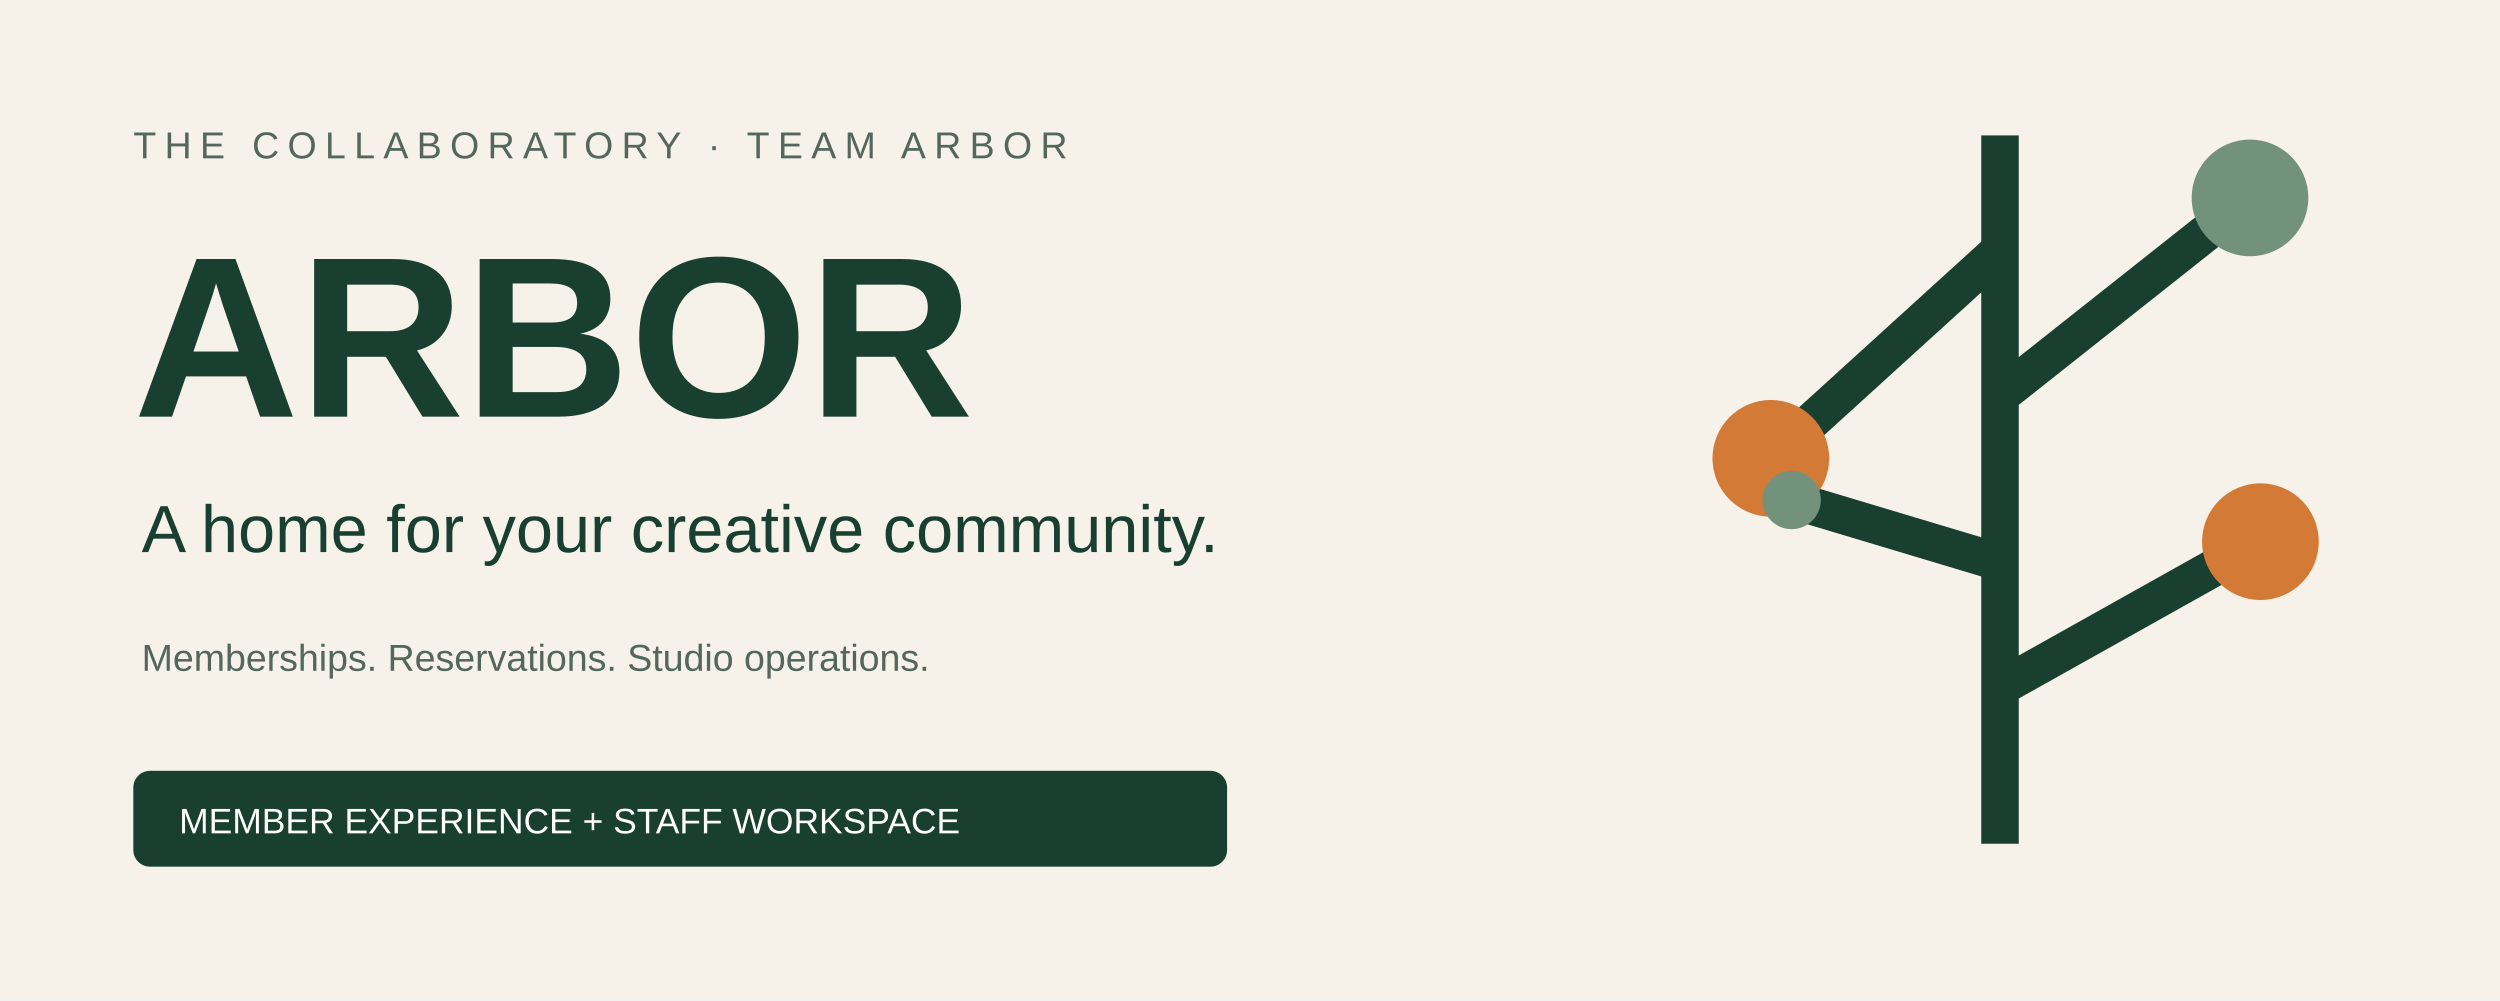
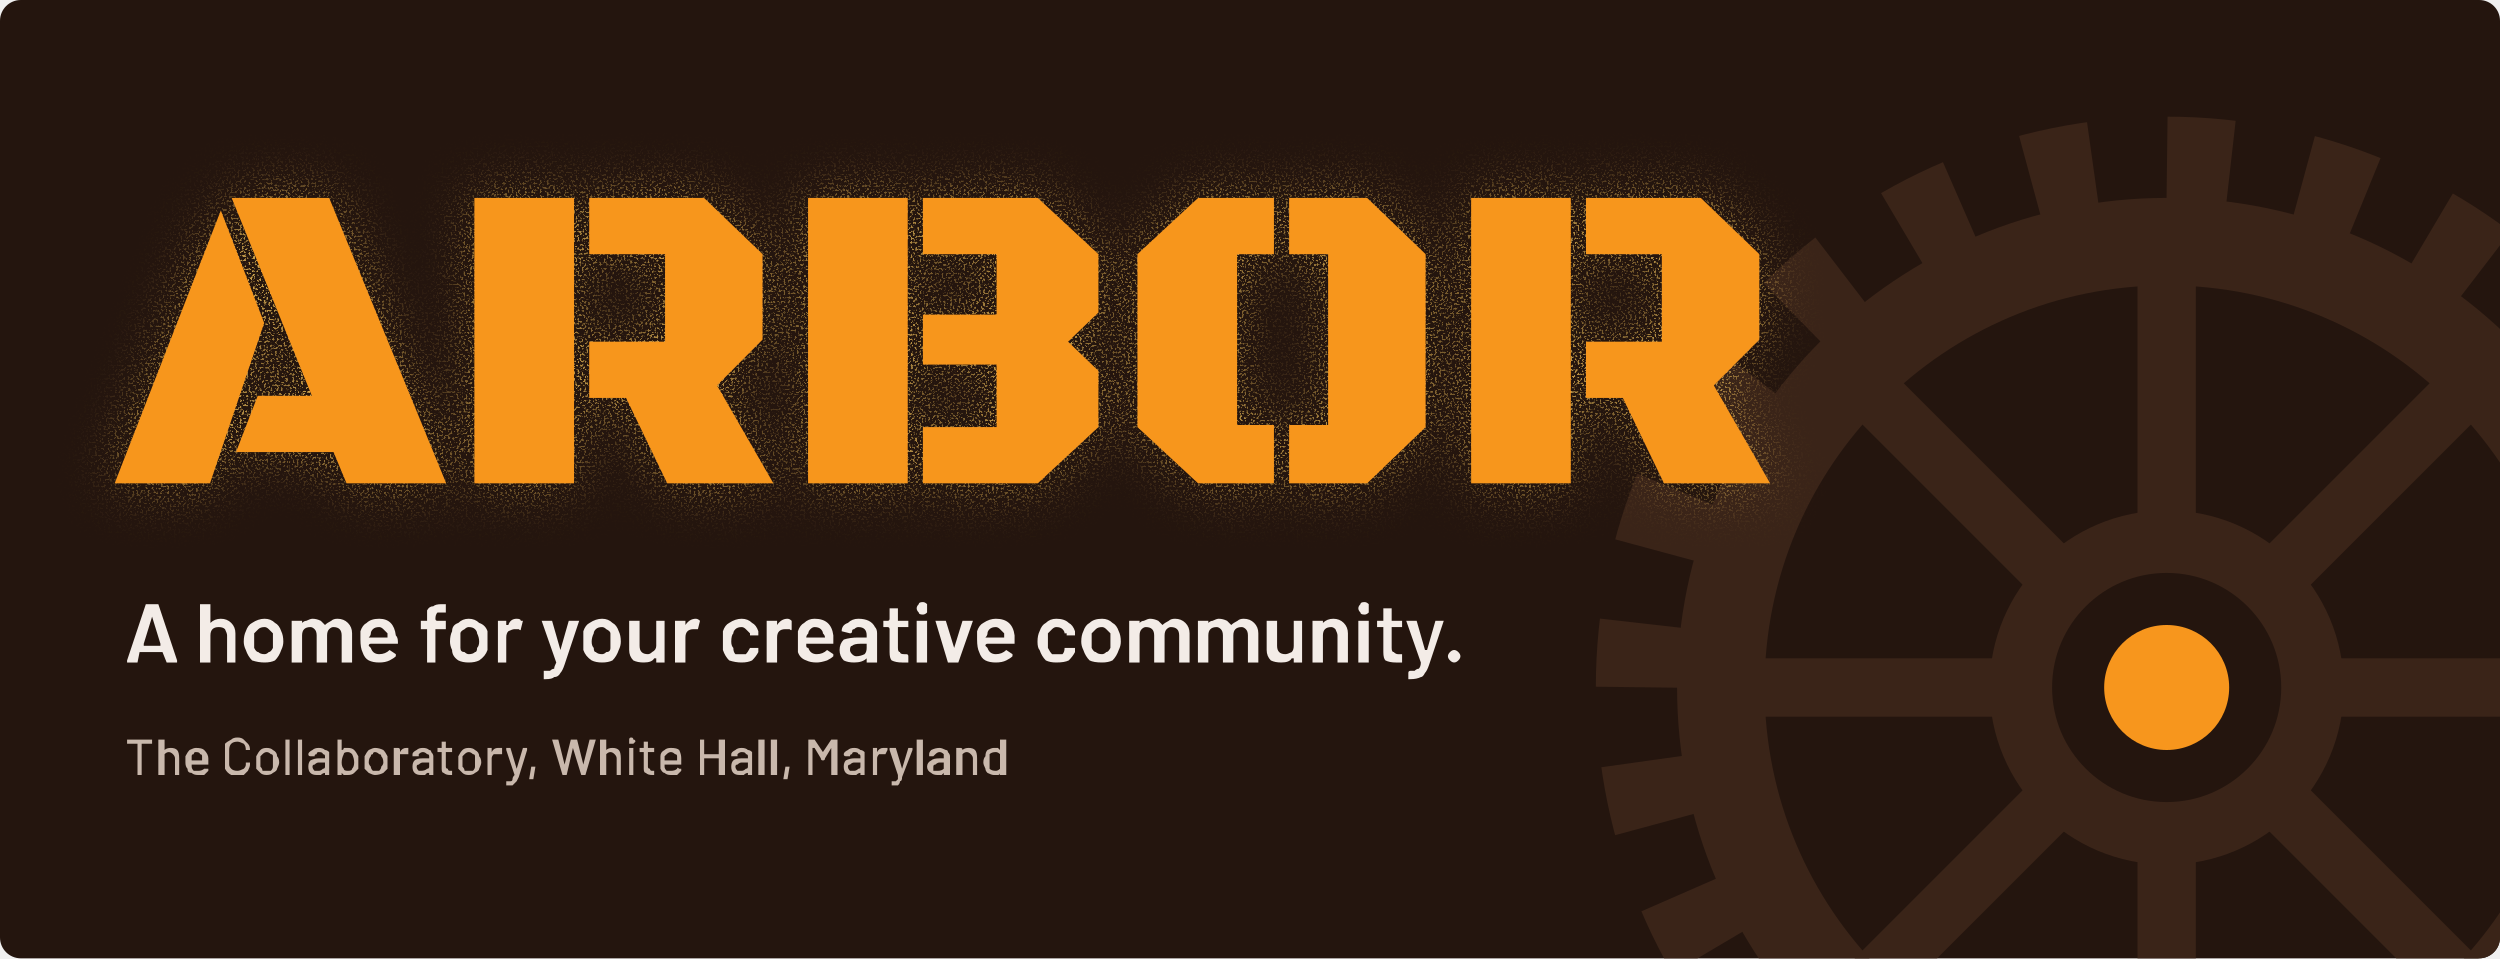
- <svg xmlns="http://www.w3.org/2000/svg" width="1200" height="480" viewBox="0 0 1200 480" role="img" aria-labelledby="title desc">
-   <style>text{font-family:Arial,sans-serif} .small{font-size:18px;fill:#53675d}.label{font-size:23px;font-weight:700;fill:#193f31}</style>
-   <rect width="1200" height="480" fill="#f6f2e9" />
-   <path d="M960 65v340M960 120l-110 100M960 190l120-95M960 270l-100-30M960 330l125-70" stroke="#193f31" stroke-width="18" fill="none" />
-   <circle cx="850" cy="220" r="28" fill="#d47a37" />
-   <circle cx="1080" cy="95" r="28" fill="#72927b" />
-   <circle cx="860" cy="240" r="14" fill="#72927b" />
-   <circle cx="1085" cy="260" r="28" fill="#d47a37" />
-   <text x="64" y="76" class="small" letter-spacing="4">THE COLLABORATORY · TEAM ARBOR</text>
-   <text x="64" y="200" font-size="110" font-weight="700" fill="#193f31">ARBOR</text>
-   <text x="68" y="265" font-size="32" fill="#193f31">A home for your creative community.</text>
-   <text x="68" y="322" class="small">Memberships. Reservations. Studio operations.</text>
-   <rect x="64" y="370" width="525" height="46" rx="8" fill="#193f31" />
-   <text x="86" y="400" font-size="17" fill="#fff">MEMBER EXPERIENCE + STAFF WORKSPACE</text>
+ <svg xmlns="http://www.w3.org/2000/svg" width="1200" height="460" viewBox="0 0 1200 460" role="img" aria-labelledby="title">
+   <defs>
+     <filter id="spray" x="-8%" y="-40%" width="116%" height="180%">
+       <feGaussianBlur in="SourceAlpha" stdDeviation="13" result="b" />
+       <feTurbulence type="fractalNoise" baseFrequency="0.95" numOctaves="2" seed="7" result="n" />
+       <feColorMatrix in="n" type="matrix" values="0 0 0 0 0.969 0 0 0 0 0.588 0 0 0 0 0.114 0 0 0 7 -3.75" result="speck" />
+       <feComposite in="speck" in2="b" operator="in" result="s" />
+       <feMerge>
+         <feMergeNode in="s" />
+         <feMergeNode in="SourceGraphic" />
+       </feMerge>
+     </filter>
+     <clipPath id="frame">
+       <rect width="1200" height="460" rx="10" />
+     </clipPath>
+   </defs>
+   <g clip-path="url(#frame)">
+     <rect width="1200" height="460" fill="#24150e" />
+     <g fill="none" stroke="#3a2418">
+       <circle cx="1040" cy="330" r="252" stroke-width="44" stroke-dasharray="30.54 35.45" />
+       <circle cx="1040" cy="330" r="214" stroke-width="42" />
+       <circle cx="1040" cy="330" r="70" stroke-width="30" />
+       <path d="M1040 116v144M1040 400v144M826 330h144M1110 330h144M889 179l101 101M1090 380l101 101M1191 179l-101 101M990 380l-101 101" stroke-width="28" />
+     </g>
+     <circle cx="1040" cy="330" r="30" fill="#f7961d" />
+     <g filter="url(#spray)">
+       <g transform="translate(54 232) scale(1.0401 1)">
+         <path fill="#f7961d" d="M154 0L108 0L102-15L57-15L67-42L92-42L55-137L100-137L154 0ZM45 0L1 0L50-131L70-77L45 0ZM237-41L220-41L220-68L255-68L255-110L220-110L220-137L273-137L300-110L300-69L279-47L305 0L256 0L237-41ZM213 0L167 0L167-137L213-137L213 0ZM427 0L374 0L374-27L408-27L408-57L374-57L374-81L408-81L408-110L374-110L374-137L427-137L455-110L455-82L441-68L455-54L455-27L427 0ZM367 0L321 0L321-137L367-137L367 0ZM579 0L543 0L543-28L561-28L561-110L543-110L543-137L579-137L606-110L606-27L579 0ZM536 0L501 0L473-27L473-110L501-137L536-137L536-110L519-110L519-28L536-28L536 0ZM697-41L680-41L680-68L715-68L715-110L680-110L680-137L733-137L760-110L760-69L739-47L765 0L716 0L697-41ZM673 0L627 0L627-137L673-137L673 0Z" />
+       </g>
+     </g>
+     <path fill="#f3ece7" d="M80 318Q80 318 80 318L80 318L78 313Q78 313 78 313L78 313L68 313Q68 313 67 313L67 313L66 318Q66 318 66 318L66 318L62 318Q61 318 61 318Q61 318 61 317L61 317L70 290Q70 290 70 290L70 290L75 290Q76 290 76 290L76 290L85 317Q85 318 85 318L85 318Q85 318 84 318L84 318L80 318ZM69 309Q69 310 69 310L69 310L77 310Q77 310 77 309L77 309L73 296Q73 296 73 296Q73 296 73 296L73 296L69 309ZM106 297Q109 297 111 299Q113 301 113 304L113 304L113 318Q113 318 113 318Q113 318 113 318L113 318L109 318Q109 318 109 318Q109 318 109 318L109 318L109 305Q109 304 108 302Q107 301 105 301L105 301Q103 301 102 302Q101 303 101 305L101 305L101 318Q101 318 101 318Q101 318 101 318L101 318L97 318Q97 318 97 318Q96 318 96 318L96 318L96 290Q96 290 97 290Q97 290 97 290L97 290L101 290Q101 290 101 290Q101 290 101 290L101 290L101 299Q101 299 101 299Q101 300 101 299L101 299Q103 297 106 297L106 297ZM127 318Q124 318 121 317Q119 315 118 312L118 312Q117 310 117 308L117 308Q117 305 118 303L118 303Q119 300 121 299Q124 297 127 297L127 297Q130 297 132 299Q134 300 135 303L135 303Q136 305 136 308L136 308Q136 310 135 312L135 312Q134 315 132 317Q130 318 127 318L127 318ZM127 314Q128 314 129 313Q130 313 131 311L131 311Q131 310 131 308L131 308Q131 306 131 304L131 304Q130 303 129 302Q128 301 127 301L127 301Q125 301 124 302Q123 303 122 304L122 304Q122 306 122 308L122 308Q122 310 122 311L122 311Q123 313 124 313Q125 314 127 314L127 314ZM162 297Q165 297 167 299Q169 301 169 304L169 304L169 318Q169 318 169 318Q168 318 168 318L168 318L165 318Q164 318 164 318Q164 318 164 318L164 318L164 305Q164 303 163 302Q162 301 160 301L160 301Q159 301 158 302Q157 303 157 305L157 305L157 318Q157 318 157 318Q156 318 156 318L156 318L153 318Q152 318 152 318Q152 318 152 318L152 318L152 305Q152 303 151 302Q150 301 149 301L149 301Q147 301 146 302Q145 303 145 305L145 305L145 318Q145 318 145 318Q145 318 144 318L144 318L141 318Q141 318 140 318Q140 318 140 318L140 318L140 298Q140 298 140 298Q141 298 141 298L141 298L144 298Q145 298 145 298Q145 298 145 298L145 298L145 299Q145 299 145 300Q145 300 145 299L145 299Q146 298 147 298Q149 297 150 297L150 297Q152 297 154 298Q155 299 156 300L156 300Q156 301 156 300L156 300Q157 299 159 298Q160 297 162 297L162 297ZM190 305Q191 306 191 308L191 308L191 309Q191 309 190 309L190 309L178 309Q177 309 177 310L177 310Q178 311 178 311L178 311Q179 314 182 314L182 314Q185 314 187 312L187 312Q187 312 187 312L187 312Q187 312 187 312L187 312L190 314Q190 314 190 315L190 315Q189 316 187 317Q185 318 182 318L182 318Q179 318 177 317Q175 316 174 313L174 313Q173 311 173 307L173 307Q173 305 173 303L173 303Q174 300 176 299Q178 297 182 297L182 297Q189 297 190 305L190 305ZM182 301Q180 301 179 302Q178 303 178 304L178 304Q178 305 177 306L177 306Q177 306 178 306L178 306L186 306Q186 306 186 306L186 306Q186 305 186 304L186 304Q185 303 184 302Q183 301 182 301L182 301ZM214 298Q214 298 214 298Q214 298 214 298L214 298L214 301Q214 301 214 302Q214 302 214 302L214 302L210 302Q209 302 209 302L209 302L209 318Q209 318 209 318Q209 318 209 318L209 318L205 318Q205 318 205 318Q205 318 205 318L205 318L205 302Q205 302 205 302L205 302L202 302Q202 302 202 302Q202 301 202 301L202 301L202 298Q202 298 202 298Q202 298 202 298L202 298L205 298Q205 298 205 297L205 297L205 297Q205 294 205 293Q206 291 208 291Q209 290 212 290L212 290L213 290Q214 290 214 290Q214 290 214 290L214 290L214 293Q214 293 214 294Q214 294 213 294L213 294L212 294Q211 294 210 294Q209 295 209 297L209 297L209 297Q209 298 210 298L210 298L214 298ZM225 318Q222 318 220 317Q217 315 217 312L217 312Q216 310 216 308L216 308Q216 305 217 303L217 303Q217 300 220 299Q222 297 225 297L225 297Q228 297 230 299Q233 300 234 303L234 303Q234 305 234 308L234 308Q234 310 234 312L234 312Q233 315 230 317Q228 318 225 318L225 318ZM225 314Q227 314 228 313Q229 313 229 311L229 311Q230 310 230 308L230 308Q230 306 229 304L229 304Q229 303 228 302Q227 301 225 301L225 301Q224 301 223 302Q221 303 221 304L221 304Q221 306 221 308L221 308Q221 310 221 311L221 311Q221 313 223 313Q224 314 225 314L225 314ZM248 297Q250 297 250 298L250 298Q251 298 251 298L251 298L250 302Q250 303 249 302L249 302Q249 302 248 302L248 302Q248 302 247 302L247 302Q246 302 244 303Q243 304 243 306L243 306L243 318Q243 318 243 318Q243 318 243 318L243 318L239 318Q239 318 239 318Q239 318 239 318L239 318L239 298Q239 298 239 298Q239 298 239 298L239 298L243 298Q243 298 243 298Q243 298 243 298L243 298L243 300Q243 300 243 300Q243 300 244 300L244 300Q245 297 248 297L248 297ZM261 326Q261 326 261 326Q261 326 261 325L261 325L261 323Q261 322 261 322Q261 322 262 322L262 322L262 322Q263 322 264 322Q265 321 266 321Q266 320 267 318L267 318Q267 318 267 318L267 318L260 298Q260 298 260 298L260 298Q260 298 261 298L261 298L264 298Q265 298 265 298L265 298L269 312Q269 312 269 312Q269 312 269 312L269 312L273 298Q273 298 274 298L274 298L278 298Q278 298 278 298Q278 298 278 298L278 298L271 319Q270 322 269 323Q268 325 266 325Q265 326 262 326L262 326L261 326ZM289 318Q286 318 284 317Q281 315 280 312L280 312Q280 310 280 308L280 308Q280 305 280 303L280 303Q281 300 283 299Q286 297 289 297L289 297Q292 297 294 299Q296 300 297 303L297 303Q298 305 298 308L298 308Q298 310 297 312L297 312Q296 315 294 317Q292 318 289 318L289 318ZM289 314Q290 314 291 313Q293 313 293 311L293 311Q293 310 293 308L293 308Q293 306 293 304L293 304Q293 303 291 302Q290 301 289 301L289 301Q287 301 286 302Q285 303 285 304L285 304Q284 306 284 308L284 308Q284 310 285 311L285 311Q285 313 286 313Q287 314 289 314L289 314ZM315 298Q315 298 315 298Q315 298 315 298L315 298L319 298Q319 298 319 298Q319 298 319 298L319 298L319 318Q319 318 319 318Q319 318 319 318L319 318L315 318Q315 318 315 318Q315 318 315 318L315 318L315 316Q315 316 314 316Q314 316 314 316L314 316Q313 318 309 318L309 318Q306 318 304 317Q302 315 302 312L302 312L302 298Q302 298 302 298Q303 298 303 298L303 298L306 298Q307 298 307 298Q307 298 307 298L307 298L307 310Q307 312 308 313Q309 314 311 314L311 314Q312 314 313 313Q315 312 315 310L315 310L315 298ZM334 297Q335 297 336 298L336 298Q336 298 336 298L336 298L335 302Q335 303 335 302L335 302Q334 302 333 302L333 302Q333 302 333 302L333 302Q331 302 330 303Q329 304 329 306L329 306L329 318Q329 318 329 318Q328 318 328 318L328 318L325 318Q324 318 324 318Q324 318 324 318L324 318L324 298Q324 298 324 298Q324 298 325 298L325 298L328 298Q328 298 329 298Q329 298 329 298L329 298L329 300Q329 300 329 300Q329 300 329 300L329 300Q331 297 334 297L334 297ZM356 318Q353 318 350 317Q348 315 347 312L347 312Q347 311 347 308L347 308Q347 305 347 303L347 303Q348 300 350 299Q353 297 356 297L356 297Q359 297 361 299Q363 300 364 303L364 303Q364 303 364 304L364 304L364 304Q364 304 364 305L364 305L360 305L360 305Q360 305 360 305L360 305Q360 304 360 304L360 304Q360 304 360 304L360 304Q359 303 358 302Q357 301 356 301L356 301Q354 301 353 302Q352 303 352 304L352 304Q351 305 351 308L351 308Q351 310 352 311L352 311Q352 313 353 314Q354 314 356 314L356 314Q357 314 358 314Q359 313 360 311L360 311Q360 311 360 311L360 311Q360 311 360 311L360 311Q360 311 360 311L360 311L364 311Q364 311 364 311Q364 312 364 312L364 312Q364 312 364 313L364 313Q363 315 361 317Q359 318 356 318L356 318ZM378 297Q379 297 380 298L380 298Q380 298 380 298L380 298L380 302Q380 303 379 302L379 302Q379 302 378 302L378 302Q377 302 377 302L377 302Q375 302 374 303Q373 304 373 306L373 306L373 318Q373 318 373 318Q373 318 373 318L373 318L369 318Q369 318 369 318Q368 318 368 318L368 318L368 298Q368 298 369 298Q369 298 369 298L369 298L373 298Q373 298 373 298Q373 298 373 298L373 298L373 300Q373 300 373 300Q373 300 373 300L373 300Q375 297 378 297L378 297ZM400 305Q400 306 400 308L400 308L400 309Q400 309 400 309L400 309L387 309Q387 309 387 310L387 310Q387 311 388 311L388 311Q389 314 392 314L392 314Q395 314 397 312L397 312Q397 312 397 312L397 312Q397 312 397 312L397 312L400 314Q400 314 400 315L400 315Q399 316 397 317Q394 318 392 318L392 318Q389 318 387 317Q384 316 383 313L383 313Q383 311 383 307L383 307Q383 305 383 303L383 303Q384 300 386 299Q388 297 391 297L391 297Q399 297 400 305L400 305ZM391 301Q390 301 389 302Q388 303 388 304L388 304Q387 305 387 306L387 306Q387 306 387 306L387 306L396 306Q396 306 396 306L396 306Q396 305 395 304L395 304Q395 303 394 302Q393 301 391 301L391 301ZM412 297Q415 297 417 298Q419 299 420 301Q421 302 421 304L421 304L421 318Q421 318 421 318Q420 318 420 318L420 318L417 318Q416 318 416 318Q416 318 416 318L416 318L416 316Q416 316 416 316Q416 316 416 316L416 316Q414 318 410 318L410 318Q407 318 405 317Q403 315 403 312L403 312Q403 309 405 307Q408 306 412 306L412 306L416 306Q416 306 416 305L416 305L416 305Q416 303 415 302Q414 301 412 301L412 301Q411 301 410 302Q409 302 409 303L409 303Q409 304 408 304L408 304L404 303Q404 303 404 303Q404 303 404 303L404 303Q404 300 407 299Q409 297 412 297L412 297ZM411 315Q413 315 415 314Q416 313 416 311L416 311L416 309Q416 309 416 309L416 309L413 309Q410 309 409 310Q408 310 408 312L408 312Q408 313 409 314Q410 315 411 315L411 315ZM436 301Q436 301 436 301Q436 301 435 301L435 301L431 301Q431 301 431 302L431 302L431 311Q431 313 432 313Q432 314 434 314L434 314L435 314Q435 314 435 314Q436 314 436 315L436 315L436 318Q436 318 435 318L435 318L433 318Q430 318 428 317Q427 316 427 313L427 313L427 302Q427 301 426 301L426 301L424 301Q424 301 424 301Q424 301 424 301L424 301L424 298Q424 298 424 298Q424 298 424 298L424 298L426 298Q427 298 427 297L427 297L427 293Q427 292 427 292Q427 292 427 292L427 292L431 292Q431 292 431 292Q431 292 431 293L431 293L431 297Q431 298 431 298L431 298L435 298Q436 298 436 298Q436 298 436 298L436 298L436 301ZM443 295Q441 295 441 294Q440 293 440 292L440 292Q440 291 441 290Q441 289 443 289L443 289Q444 289 445 290Q445 291 445 292L445 292Q445 293 445 294Q444 295 443 295L443 295ZM441 318Q441 318 440 318Q440 318 440 318L440 318L440 298Q440 298 440 298Q441 298 441 298L441 298L444 298Q445 298 445 298Q445 298 445 298L445 298L445 318Q445 318 445 318Q445 318 444 318L444 318L441 318ZM456 318Q455 318 455 318L455 318L449 298Q449 298 449 298L449 298Q449 298 449 298L449 298L453 298Q454 298 454 298L454 298L458 311Q458 311 458 311Q458 311 458 311L458 311L462 298Q462 298 462 298L462 298L466 298Q467 298 467 298Q467 298 467 298L467 298L460 318Q460 318 460 318L460 318L456 318ZM487 305Q487 306 487 308L487 308L487 309Q487 309 486 309L486 309L474 309Q473 309 473 310L473 310Q474 311 474 311L474 311Q475 314 478 314L478 314Q481 314 483 312L483 312Q483 312 483 312L483 312Q483 312 483 312L483 312L486 314Q486 314 486 315L486 315Q485 316 483 317Q481 318 478 318L478 318Q475 318 473 317Q471 316 470 313L470 313Q469 311 469 307L469 307Q469 305 469 303L469 303Q470 300 472 299Q475 297 478 297L478 297Q486 297 487 305L487 305ZM478 301Q476 301 475 302Q474 303 474 304L474 304Q474 305 473 306L473 306Q473 306 474 306L474 306L482 306Q482 306 482 306L482 306Q482 305 482 304L482 304Q481 303 480 302Q479 301 478 301L478 301ZM507 318Q504 318 502 317Q500 315 499 312L499 312Q498 311 498 308L498 308Q498 305 499 303L499 303Q500 300 502 299Q504 297 507 297L507 297Q511 297 513 299Q515 300 516 303L516 303Q516 303 516 304L516 304L516 304Q516 304 516 305L516 305L512 305L512 305Q512 305 512 305L512 305Q512 304 512 304L512 304Q512 304 511 304L511 304Q511 303 510 302Q509 301 507 301L507 301Q506 301 505 302Q504 303 503 304L503 304Q503 305 503 308L503 308Q503 310 503 311L503 311Q504 313 505 314Q506 314 507 314L507 314Q509 314 510 314Q511 313 511 311L511 311Q512 311 512 311L512 311Q512 311 512 311L512 311Q512 311 512 311L512 311L516 311Q516 311 516 311Q516 312 516 312L516 312Q516 312 516 313L516 313Q515 315 513 317Q511 318 507 318L507 318ZM529 318Q525 318 523 317Q521 315 520 312L520 312Q519 310 519 308L519 308Q519 305 520 303L520 303Q521 300 523 299Q525 297 529 297L529 297Q532 297 534 299Q536 300 537 303L537 303Q538 305 538 308L538 308Q538 310 537 312L537 312Q536 315 534 317Q532 318 529 318L529 318ZM529 314Q530 314 531 313Q532 313 533 311L533 311Q533 310 533 308L533 308Q533 306 533 304L533 304Q532 303 531 302Q530 301 529 301L529 301Q527 301 526 302Q525 303 524 304L524 304Q524 306 524 308L524 308Q524 310 524 311L524 311Q525 313 526 313Q527 314 529 314L529 314ZM564 297Q567 297 569 299Q571 301 571 304L571 304L571 318Q571 318 571 318Q570 318 570 318L570 318L567 318Q566 318 566 318Q566 318 566 318L566 318L566 305Q566 303 565 302Q564 301 562 301L562 301Q561 301 560 302Q559 303 559 305L559 305L559 318Q559 318 559 318Q558 318 558 318L558 318L555 318Q554 318 554 318Q554 318 554 318L554 318L554 305Q554 303 553 302Q552 301 550 301L550 301Q549 301 548 302Q547 303 547 305L547 305L547 318Q547 318 547 318Q547 318 546 318L546 318L543 318Q542 318 542 318Q542 318 542 318L542 318L542 298Q542 298 542 298Q542 298 543 298L543 298L546 298Q547 298 547 298Q547 298 547 298L547 298L547 299Q547 299 547 300Q547 300 547 299L547 299Q548 298 549 298Q551 297 552 297L552 297Q554 297 556 298Q557 299 558 300L558 300Q558 301 558 300L558 300Q559 299 561 298Q562 297 564 297L564 297ZM597 297Q600 297 602 299Q604 301 604 304L604 304L604 318Q604 318 604 318Q604 318 603 318L603 318L600 318Q599 318 599 318Q599 318 599 318L599 318L599 305Q599 303 598 302Q597 301 596 301L596 301Q594 301 593 302Q592 303 592 305L592 305L592 318Q592 318 592 318Q592 318 591 318L591 318L588 318Q588 318 587 318Q587 318 587 318L587 318L587 305Q587 303 586 302Q585 301 584 301L584 301Q582 301 581 302Q580 303 580 305L580 305L580 318Q580 318 580 318Q580 318 580 318L580 318L576 318Q576 318 576 318Q575 318 575 318L575 318L575 298Q575 298 576 298Q576 298 576 298L576 298L580 298Q580 298 580 298Q580 298 580 298L580 298L580 299Q580 299 580 300Q580 300 580 299L580 299Q581 298 582 298Q584 297 585 297L585 297Q587 297 589 298Q590 299 591 300L591 300Q591 301 591 300L591 300Q592 299 594 298Q595 297 597 297L597 297ZM621 298Q621 298 621 298Q621 298 621 298L621 298L625 298Q625 298 625 298Q625 298 625 298L625 298L625 318Q625 318 625 318Q625 318 625 318L625 318L621 318Q621 318 621 318Q621 318 621 318L621 318L621 316Q621 316 621 316Q620 316 620 316L620 316Q619 318 615 318L615 318Q612 318 610 317Q608 315 608 312L608 312L608 298Q608 298 608 298Q609 298 609 298L609 298L612 298Q613 298 613 298Q613 298 613 298L613 298L613 310Q613 312 614 313Q615 314 617 314L617 314Q618 314 620 313Q621 312 621 310L621 310L621 298ZM640 297Q643 297 645 299Q647 301 647 304L647 304L647 318Q647 318 647 318Q647 318 647 318L647 318L643 318Q643 318 643 318Q642 318 642 318L642 318L642 305Q642 304 641 302Q640 301 639 301L639 301Q637 301 636 302Q635 303 635 305L635 305L635 318Q635 318 635 318Q635 318 634 318L634 318L631 318Q630 318 630 318Q630 318 630 318L630 318L630 298Q630 298 630 298Q630 298 631 298L631 298L634 298Q635 298 635 298Q635 298 635 298L635 298L635 299Q635 299 635 299Q635 300 635 299L635 299Q637 297 640 297L640 297ZM655 295Q653 295 653 294Q652 293 652 292L652 292Q652 291 653 290Q653 289 655 289L655 289Q656 289 657 290Q657 291 657 292L657 292Q657 293 657 294Q656 295 655 295L655 295ZM653 318Q652 318 652 318Q652 318 652 318L652 318L652 298Q652 298 652 298Q652 298 653 298L653 298L656 298Q657 298 657 298Q657 298 657 298L657 298L657 318Q657 318 657 318Q657 318 656 318L656 318L653 318ZM673 301Q673 301 673 301Q673 301 672 301L672 301L668 301Q668 301 668 302L668 302L668 311Q668 313 669 313Q670 314 671 314L671 314L672 314Q672 314 673 314Q673 314 673 315L673 315L673 318Q673 318 672 318L672 318L670 318Q667 318 665 317Q664 316 664 313L664 313L664 302Q664 301 664 301L664 301L661 301Q661 301 661 301Q661 301 661 301L661 301L661 298Q661 298 661 298Q661 298 661 298L661 298L664 298Q664 298 664 297L664 297L664 293Q664 292 664 292Q664 292 664 292L664 292L668 292Q668 292 668 292Q668 292 668 293L668 293L668 297Q668 298 668 298L668 298L672 298Q673 298 673 298Q673 298 673 298L673 298L673 301ZM677 326Q677 326 676 326Q676 326 676 325L676 325L676 323Q676 322 677 322Q677 322 677 322L677 322L677 322Q679 322 679 322Q680 321 681 321Q682 320 682 318L682 318Q682 318 682 318L682 318L675 298Q675 298 675 298L675 298Q675 298 676 298L676 298L680 298Q680 298 680 298L680 298L684 312Q684 312 684 312Q685 312 685 312L685 312L689 298Q689 298 689 298L689 298L693 298Q693 298 693 298Q693 298 693 298L693 298L686 319Q685 322 684 323Q683 325 682 325Q680 326 677 326L677 326L677 326ZM698 318Q697 318 696 317Q695 316 695 315L695 315Q695 314 696 313Q697 312 698 312L698 312Q699 312 700 313Q701 314 701 315L701 315Q701 316 700 317Q699 318 698 318L698 318Z" />
+     <path fill="#c9b8ac" d="M73 355Q73 355 73 355L73 355L73 356Q73 357 73 357L73 357L68 357Q68 357 68 357L68 357L68 372Q68 372 68 372L68 372L66 372Q66 372 66 372L66 372L66 357Q66 357 66 357L66 357L61 357Q61 357 61 356L61 356L61 355Q61 355 61 355L61 355L73 355ZM82 359Q84 359 85 360Q86 361 86 364L86 364L86 372Q86 372 86 372L86 372L84 372Q84 372 84 372L84 372L84 364Q84 363 83 362Q82 361 81 361L81 361Q80 361 79 362Q79 363 79 364L79 364L79 372Q79 372 78 372L78 372L76 372Q76 372 76 372L76 372L76 355Q76 355 76 355L76 355L78 355Q79 355 79 355L79 355L79 360Q79 360 79 361Q79 361 79 360L79 360Q80 359 82 359L82 359ZM100 364Q100 365 100 366L100 366Q100 367 100 367L100 367L92 367Q92 367 92 367L92 367Q92 368 92 368L92 368Q92 369 93 370Q94 370 95 370L95 370Q97 370 98 369L98 369Q98 368 98 369L98 369L100 369Q100 370 100 370L100 370Q99 371 98 372Q96 372 95 372L95 372Q93 372 92 371Q90 371 90 369L90 369Q89 368 89 366L89 366Q89 364 89 363L89 363Q90 361 91 360Q93 359 94 359L94 359Q97 359 98 360Q100 362 100 364L100 364ZM94 361Q93 361 93 362Q92 362 92 363L92 363Q92 364 92 365L92 365Q92 365 92 365L92 365L97 365Q97 365 97 365L97 365Q97 364 97 363L97 363Q97 362 96 362Q96 361 94 361L94 361ZM114 372Q112 372 111 372Q109 371 108 369Q108 368 108 366L108 366L108 360Q108 358 108 357Q109 356 111 355Q112 354 114 354L114 354Q116 354 117 355Q118 356 119 357Q120 358 120 360L120 360L120 360Q120 360 120 360Q120 360 120 360L120 360L118 360Q118 360 118 360L118 360L118 360Q118 358 117 357Q115 356 114 356L114 356Q112 356 111 357Q110 358 110 360L110 360L110 367Q110 368 111 369Q112 370 114 370L114 370Q115 370 117 369Q118 368 118 367L118 367L118 367Q118 366 118 366L118 366L120 366Q120 366 120 367L120 367Q120 368 119 370Q118 371 117 372Q116 372 114 372L114 372ZM128 372Q126 372 125 371Q124 370 123 369L123 369Q123 367 123 366L123 366Q123 364 123 363L123 363Q124 361 125 360Q126 359 128 359L128 359Q130 359 131 360Q133 361 133 363L133 363Q134 364 134 366L134 366Q134 367 133 369L133 369Q133 370 131 371Q130 372 128 372L128 372ZM128 370Q129 370 130 370Q131 369 131 368L131 368Q131 367 131 366L131 366Q131 364 131 363L131 363Q131 362 130 362Q129 361 128 361L128 361Q127 361 126 362Q126 362 125 363L125 363Q125 364 125 366L125 366Q125 367 125 368L125 368Q126 369 126 370Q127 370 128 370L128 370ZM137 372Q137 372 137 372L137 372L137 355Q137 355 137 355L137 355L139 355Q139 355 139 355L139 355L139 372Q139 372 139 372L139 372L137 372ZM143 372Q143 372 143 372L143 372L143 355Q143 355 143 355L143 355L145 355Q145 355 145 355L145 355L145 372Q145 372 145 372L145 372L143 372ZM153 359Q155 359 156 360Q157 360 158 361Q158 362 158 363L158 363L158 372Q158 372 158 372L158 372L156 372Q156 372 156 372L156 372L156 371Q156 371 156 371L156 371Q155 371 154 372Q153 372 152 372L152 372Q150 372 149 371Q148 370 148 368L148 368Q148 366 149 365Q151 364 153 364L153 364L156 364Q156 364 156 364L156 364L156 363Q156 362 155 362Q155 361 153 361L153 361Q152 361 152 362Q151 362 151 363L151 363Q151 363 151 363L151 363L149 363Q148 363 148 362L148 362Q148 361 150 360Q151 359 153 359L153 359ZM153 370Q154 370 155 369Q156 369 156 368L156 368L156 366Q156 366 156 366L156 366L153 366Q152 366 151 367Q150 367 150 368L150 368Q150 369 151 370Q152 370 153 370L153 370ZM172 363Q172 364 172 366L172 366Q172 367 172 369L172 369Q171 370 170 371Q169 372 167 372L167 372Q166 372 165 372Q165 372 164 371L164 371Q164 371 164 371Q164 371 164 371L164 371L164 372Q164 372 164 372L164 372L162 372Q162 372 162 372L162 372L162 355Q162 355 162 355L162 355L164 355Q164 355 164 355L164 355L164 360Q164 360 164 360Q164 360 164 360L164 360Q165 360 165 359Q166 359 167 359L167 359Q169 359 170 360Q171 361 172 363L172 363ZM169 369Q170 368 170 366L170 366Q170 364 169 362L169 362Q168 361 167 361L167 361Q165 361 165 362L165 362Q164 364 164 366L164 366Q164 368 165 369L165 369Q165 370 167 370L167 370Q169 370 169 369L169 369ZM180 372Q179 372 177 371Q176 370 175 369L175 369Q175 367 175 366L175 366Q175 364 175 363L175 363Q176 361 177 360Q179 359 180 359L180 359Q182 359 184 360Q185 361 186 363L186 363Q186 364 186 366L186 366Q186 367 186 369L186 369Q185 370 184 371Q182 372 180 372L180 372ZM180 370Q181 370 182 370Q183 369 183 368L183 368Q184 367 184 366L184 366Q184 364 183 363L183 363Q183 362 182 362Q181 361 180 361L180 361Q179 361 179 362Q178 362 178 363L178 363Q177 364 177 366L177 366Q177 367 178 368L178 368Q178 369 179 370Q179 370 180 370L180 370ZM195 359Q196 359 196 359L196 359Q196 360 196 360L196 360L196 362Q196 362 196 362L196 362Q195 362 195 362L195 362L194 362Q193 362 192 362Q192 363 192 364L192 364L192 372Q192 372 191 372L191 372L189 372Q189 372 189 372L189 372L189 360Q189 359 189 359L189 359L191 359Q192 359 192 360L192 360L192 361Q192 361 192 361Q192 361 192 361L192 361Q193 359 195 359L195 359ZM203 359Q205 359 206 360Q207 360 207 361Q208 362 208 363L208 363L208 372Q208 372 208 372L208 372L206 372Q206 372 206 372L206 372L206 371Q206 371 205 371L205 371Q205 371 204 372Q203 372 202 372L202 372Q200 372 199 371Q198 370 198 368L198 368Q198 366 199 365Q200 364 203 364L203 364L206 364Q206 364 206 364L206 364L206 363Q206 362 205 362Q204 361 203 361L203 361Q202 361 201 362Q201 362 201 363L201 363Q200 363 200 363L200 363L198 363Q198 363 198 362L198 362Q198 361 200 360Q201 359 203 359L203 359ZM202 370Q204 370 205 369Q206 369 206 368L206 368L206 366Q206 366 206 366L206 366L203 366Q202 366 201 367Q200 367 200 368L200 368Q200 369 201 370Q201 370 202 370L202 370ZM217 361Q217 361 217 361L217 361L214 361Q214 361 214 361L214 361L214 368Q214 369 215 369Q215 370 216 370L216 370L217 370Q217 370 217 370L217 370L217 372Q217 372 217 372L217 372Q216 372 216 372L216 372Q214 372 213 371Q212 371 212 369L212 369L212 361Q212 361 212 361L212 361L210 361Q210 361 210 361L210 361L210 360Q210 359 210 359L210 359L212 359Q212 359 212 359L212 359L212 356Q212 356 212 356L212 356L214 356Q214 356 214 356L214 356L214 359Q214 359 214 359L214 359L217 359Q217 359 217 360L217 360L217 361ZM225 372Q223 372 222 371Q221 370 220 369L220 369Q220 367 220 366L220 366Q220 364 220 363L220 363Q221 361 222 360Q223 359 225 359L225 359Q227 359 228 360Q230 361 230 363L230 363Q231 364 231 366L231 366Q231 367 230 369L230 369Q230 370 228 371Q227 372 225 372L225 372ZM225 370Q226 370 227 370Q228 369 228 368L228 368Q228 367 228 366L228 366Q228 364 228 363L228 363Q228 362 227 362Q226 361 225 361L225 361Q224 361 223 362Q223 362 222 363L222 363Q222 364 222 366L222 366Q222 367 222 368L222 368Q223 369 223 370Q224 370 225 370L225 370ZM239 359Q240 359 241 359L241 359Q241 360 241 360L241 360L241 362Q241 362 240 362L240 362Q240 362 239 362L239 362L239 362Q238 362 237 362Q236 363 236 364L236 364L236 372Q236 372 236 372L236 372L234 372Q234 372 234 372L234 372L234 360Q234 359 234 359L234 359L236 359Q236 359 236 360L236 360L236 361Q236 361 236 361Q236 361 236 361L236 361Q237 359 239 359L239 359ZM243 377Q243 377 243 377L243 377L243 375Q243 375 243 375L243 375L243 375Q244 375 245 375Q246 375 246 374Q246 373 247 372L247 372Q247 372 247 372Q247 372 247 372L247 372L243 360L243 359Q243 359 243 359L243 359L245 359Q245 359 245 359L245 359L248 369Q248 369 248 369Q248 369 248 369L248 369L251 359Q251 359 251 359L251 359L253 359Q253 359 253 360L253 360L249 373Q248 375 248 375Q247 376 246 377Q245 377 244 377L244 377L243 377ZM255 374Q254 374 254 374Q254 374 254 374L254 374L255 368Q255 368 256 368L256 368L257 368Q257 368 257 368Q257 368 257 368L257 368L256 374Q256 374 256 374L256 374L255 374ZM270 372Q270 372 270 372L270 372L265 355L265 355Q265 355 265 355L265 355L267 355Q268 355 268 355L268 355L271 367Q271 367 271 367Q271 367 271 367L271 367L274 355Q274 355 274 355L274 355L276 355Q277 355 277 355L277 355L280 367Q280 367 280 367Q280 367 280 367L280 367L283 355Q283 355 284 355L284 355L285 355Q286 355 286 355Q286 355 286 355L286 355L281 372Q281 372 281 372L281 372L279 372Q279 372 279 372L279 372L275 359Q275 359 275 359Q275 359 275 359L275 359L272 372Q272 372 272 372L272 372L270 372ZM294 359Q296 359 297 360Q298 361 298 364L298 364L298 372Q298 372 298 372L298 372L296 372Q296 372 296 372L296 372L296 364Q296 363 295 362Q294 361 293 361L293 361Q292 361 291 362Q291 363 291 364L291 364L291 372Q291 372 290 372L290 372L288 372Q288 372 288 372L288 372L288 355Q288 355 288 355L288 355L290 355Q291 355 291 355L291 355L291 360Q291 360 291 361Q291 361 291 360L291 360Q292 359 294 359L294 359ZM303 357Q302 357 302 357Q302 356 302 356L302 356Q302 355 302 355Q302 354 303 354L303 354Q304 354 304 355Q305 355 305 356L305 356Q305 356 304 357Q304 357 303 357L303 357ZM302 372Q302 372 302 372L302 372L302 360Q302 359 302 359L302 359L304 359Q304 359 304 360L304 360L304 372Q304 372 304 372L304 372L302 372ZM314 361Q314 361 314 361L314 361L311 361Q311 361 311 361L311 361L311 368Q311 369 312 369Q312 370 313 370L313 370L314 370Q314 370 314 370L314 370L314 372Q314 372 314 372L314 372Q313 372 313 372L313 372Q311 372 310 371Q309 371 309 369L309 369L309 361Q309 361 309 361L309 361L307 361Q307 361 307 361L307 361L307 360Q307 359 307 359L307 359L309 359Q309 359 309 359L309 359L309 356Q309 356 309 356L309 356L311 356Q311 356 311 356L311 356L311 359Q311 359 311 359L311 359L314 359Q314 359 314 360L314 360L314 361ZM327 364Q327 365 327 366L327 366Q327 367 327 367L327 367L319 367Q319 367 319 367L319 367Q319 368 319 368L319 368Q319 369 320 370Q321 370 322 370L322 370Q324 370 325 369L325 369Q325 368 326 369L326 369L327 369Q327 370 327 370L327 370Q326 371 325 372Q324 372 322 372L322 372Q320 372 319 371Q318 371 317 369L317 369Q317 368 317 366L317 366Q317 364 317 363L317 363Q317 361 319 360Q320 359 322 359L322 359Q325 359 326 360Q327 362 327 364L327 364ZM322 361Q321 361 320 362Q320 362 319 363L319 363Q319 364 319 365L319 365Q319 365 319 365L319 365L325 365Q325 365 325 365L325 365Q325 364 325 363L325 363Q325 362 324 362Q323 361 322 361L322 361ZM345 355Q345 355 346 355L346 355L348 355Q348 355 348 355L348 355L348 372Q348 372 348 372L348 372L346 372Q345 372 345 372L345 372L345 364Q345 364 345 364L345 364L338 364Q338 364 338 364L338 364L338 372Q338 372 338 372L338 372L336 372Q336 372 336 372L336 372L336 355Q336 355 336 355L336 355L338 355Q338 355 338 355L338 355L338 362Q338 362 338 362L338 362L345 362Q345 362 345 362L345 362L345 355ZM356 359Q358 359 359 360Q360 360 361 361Q361 362 361 363L361 363L361 372Q361 372 361 372L361 372L359 372Q359 372 359 372L359 372L359 371Q359 371 359 371L359 371Q358 371 357 372Q356 372 355 372L355 372Q353 372 352 371Q351 370 351 368L351 368Q351 366 352 365Q353 364 356 364L356 364L359 364Q359 364 359 364L359 364L359 363Q359 362 358 362Q358 361 356 361L356 361Q355 361 354 362Q354 362 354 363L354 363Q354 363 353 363L353 363L351 363Q351 363 351 362L351 362Q351 361 353 360Q354 359 356 359L356 359ZM356 370Q357 370 358 369Q359 369 359 368L359 368L359 366Q359 366 359 366L359 366L356 366Q355 366 354 367Q353 367 353 368L353 368Q353 369 354 370Q354 370 356 370L356 370ZM365 372Q364 372 364 372L364 372L364 355Q364 355 365 355L365 355L367 355Q367 355 367 355L367 355L367 372Q367 372 367 372L367 372L365 372ZM371 372Q370 372 370 372L370 372L370 355Q370 355 371 355L371 355L372 355Q373 355 373 355L373 355L373 372Q373 372 372 372L372 372L371 372ZM376 374Q376 374 376 374Q376 374 376 374L376 374L377 368Q377 368 377 368L377 368L379 368Q379 368 379 368Q379 368 379 368L379 368L378 374Q378 374 377 374L377 374L376 374ZM399 355Q400 355 400 355L400 355L402 355Q402 355 402 355L402 355L402 372Q402 372 402 372L402 372L400 372Q399 372 399 372L399 372L399 359Q399 359 399 359Q399 359 399 359L399 359L396 364Q396 365 395 365L395 365L395 365Q394 365 394 364L394 364L391 359Q391 359 391 359Q390 359 390 359L390 359L390 372Q390 372 390 372L390 372L388 372Q388 372 388 372L388 372L388 355Q388 355 388 355L388 355L390 355Q390 355 391 355L391 355L395 361Q395 361 395 361Q395 361 395 361L395 361L399 355ZM410 359Q412 359 413 360Q414 360 415 361Q415 362 415 363L415 363L415 372Q415 372 415 372L415 372L413 372Q413 372 413 372L413 372L413 371Q413 371 413 371L413 371Q412 371 411 372Q410 372 409 372L409 372Q407 372 406 371Q405 370 405 368L405 368Q405 366 406 365Q408 364 410 364L410 364L413 364Q413 364 413 364L413 364L413 363Q413 362 412 362Q412 361 410 361L410 361Q409 361 409 362Q408 362 408 363L408 363Q408 363 408 363L408 363L406 363Q405 363 405 362L405 362Q405 361 407 360Q408 359 410 359L410 359ZM410 370Q411 370 412 369Q413 369 413 368L413 368L413 366Q413 366 413 366L413 366L410 366Q409 366 408 367Q407 367 407 368L407 368Q407 369 408 370Q409 370 410 370L410 370ZM424 359Q425 359 426 359L426 359Q426 360 426 360L426 360L425 362Q425 362 425 362L425 362Q425 362 424 362L424 362L424 362Q423 362 422 362Q421 363 421 364L421 364L421 372Q421 372 421 372L421 372L419 372Q419 372 419 372L419 372L419 360Q419 359 419 359L419 359L421 359Q421 359 421 360L421 360L421 361Q421 361 421 361Q421 361 421 361L421 361Q422 359 424 359L424 359ZM428 377Q428 377 428 377L428 377L428 375Q428 375 428 375L428 375L428 375Q429 375 430 375Q430 375 431 374Q431 373 431 372L431 372Q431 372 431 372Q431 372 431 372L431 372L427 360L427 359Q427 359 427 359L427 359L429 359Q430 359 430 359L430 359L433 369Q433 369 433 369Q433 369 433 369L433 369L436 359Q436 359 436 359L436 359L438 359Q438 359 438 360L438 360L433 373Q433 375 432 375Q432 376 431 377Q430 377 428 377L428 377L428 377ZM441 372Q440 372 440 372L440 372L440 355Q440 355 441 355L441 355L442 355Q443 355 443 355L443 355L443 372Q443 372 442 372L442 372L441 372ZM451 359Q452 359 454 360Q455 360 455 361Q456 362 456 363L456 363L456 372Q456 372 456 372L456 372L454 372Q453 372 453 372L453 372L453 371Q453 371 453 371L453 371Q453 371 452 372Q451 372 450 372L450 372Q448 372 447 371Q445 370 445 368L445 368Q445 366 447 365Q448 364 451 364L451 364L453 364Q453 364 453 364L453 364L453 363Q453 362 453 362Q452 361 451 361L451 361Q450 361 449 362Q449 362 448 363L448 363Q448 363 448 363L448 363L446 363Q446 363 446 362L446 362Q446 361 447 360Q449 359 451 359L451 359ZM450 370Q452 370 453 369Q453 369 453 368L453 368L453 366Q453 366 453 366L453 366L451 366Q450 366 449 367Q448 367 448 368L448 368Q448 369 448 370Q449 370 450 370L450 370ZM465 359Q467 359 468 360Q469 361 469 364L469 364L469 372Q469 372 469 372L469 372L467 372Q467 372 467 372L467 372L467 364Q467 363 466 362Q465 361 464 361L464 361Q463 361 462 362Q462 363 462 364L462 364L462 372Q462 372 461 372L461 372L459 372Q459 372 459 372L459 372L459 360Q459 359 459 359L459 359L461 359Q462 359 462 360L462 360L462 360Q462 360 462 361Q462 361 462 360L462 360Q463 359 465 359L465 359ZM480 355Q480 355 481 355L481 355L483 355Q483 355 483 355L483 355L483 372Q483 372 483 372L483 372L481 372Q480 372 480 372L480 372L480 371Q480 371 480 371Q480 371 480 371L480 371Q480 372 479 372Q478 372 477 372L477 372Q476 372 474 371Q473 370 473 369L473 369Q472 367 472 366L472 366Q472 364 473 363L473 363Q473 361 474 360Q476 359 477 359L477 359Q478 359 479 359Q480 360 480 360L480 360Q480 360 480 360Q480 360 480 360L480 360L480 355ZM480 369Q480 368 480 366L480 366Q480 364 480 362L480 362Q479 361 478 361L478 361Q476 361 475 362L475 362Q475 364 475 366L475 366Q475 368 475 369L475 369Q476 370 478 370L478 370Q479 370 480 369L480 369Z" />
+   </g>
</svg>
